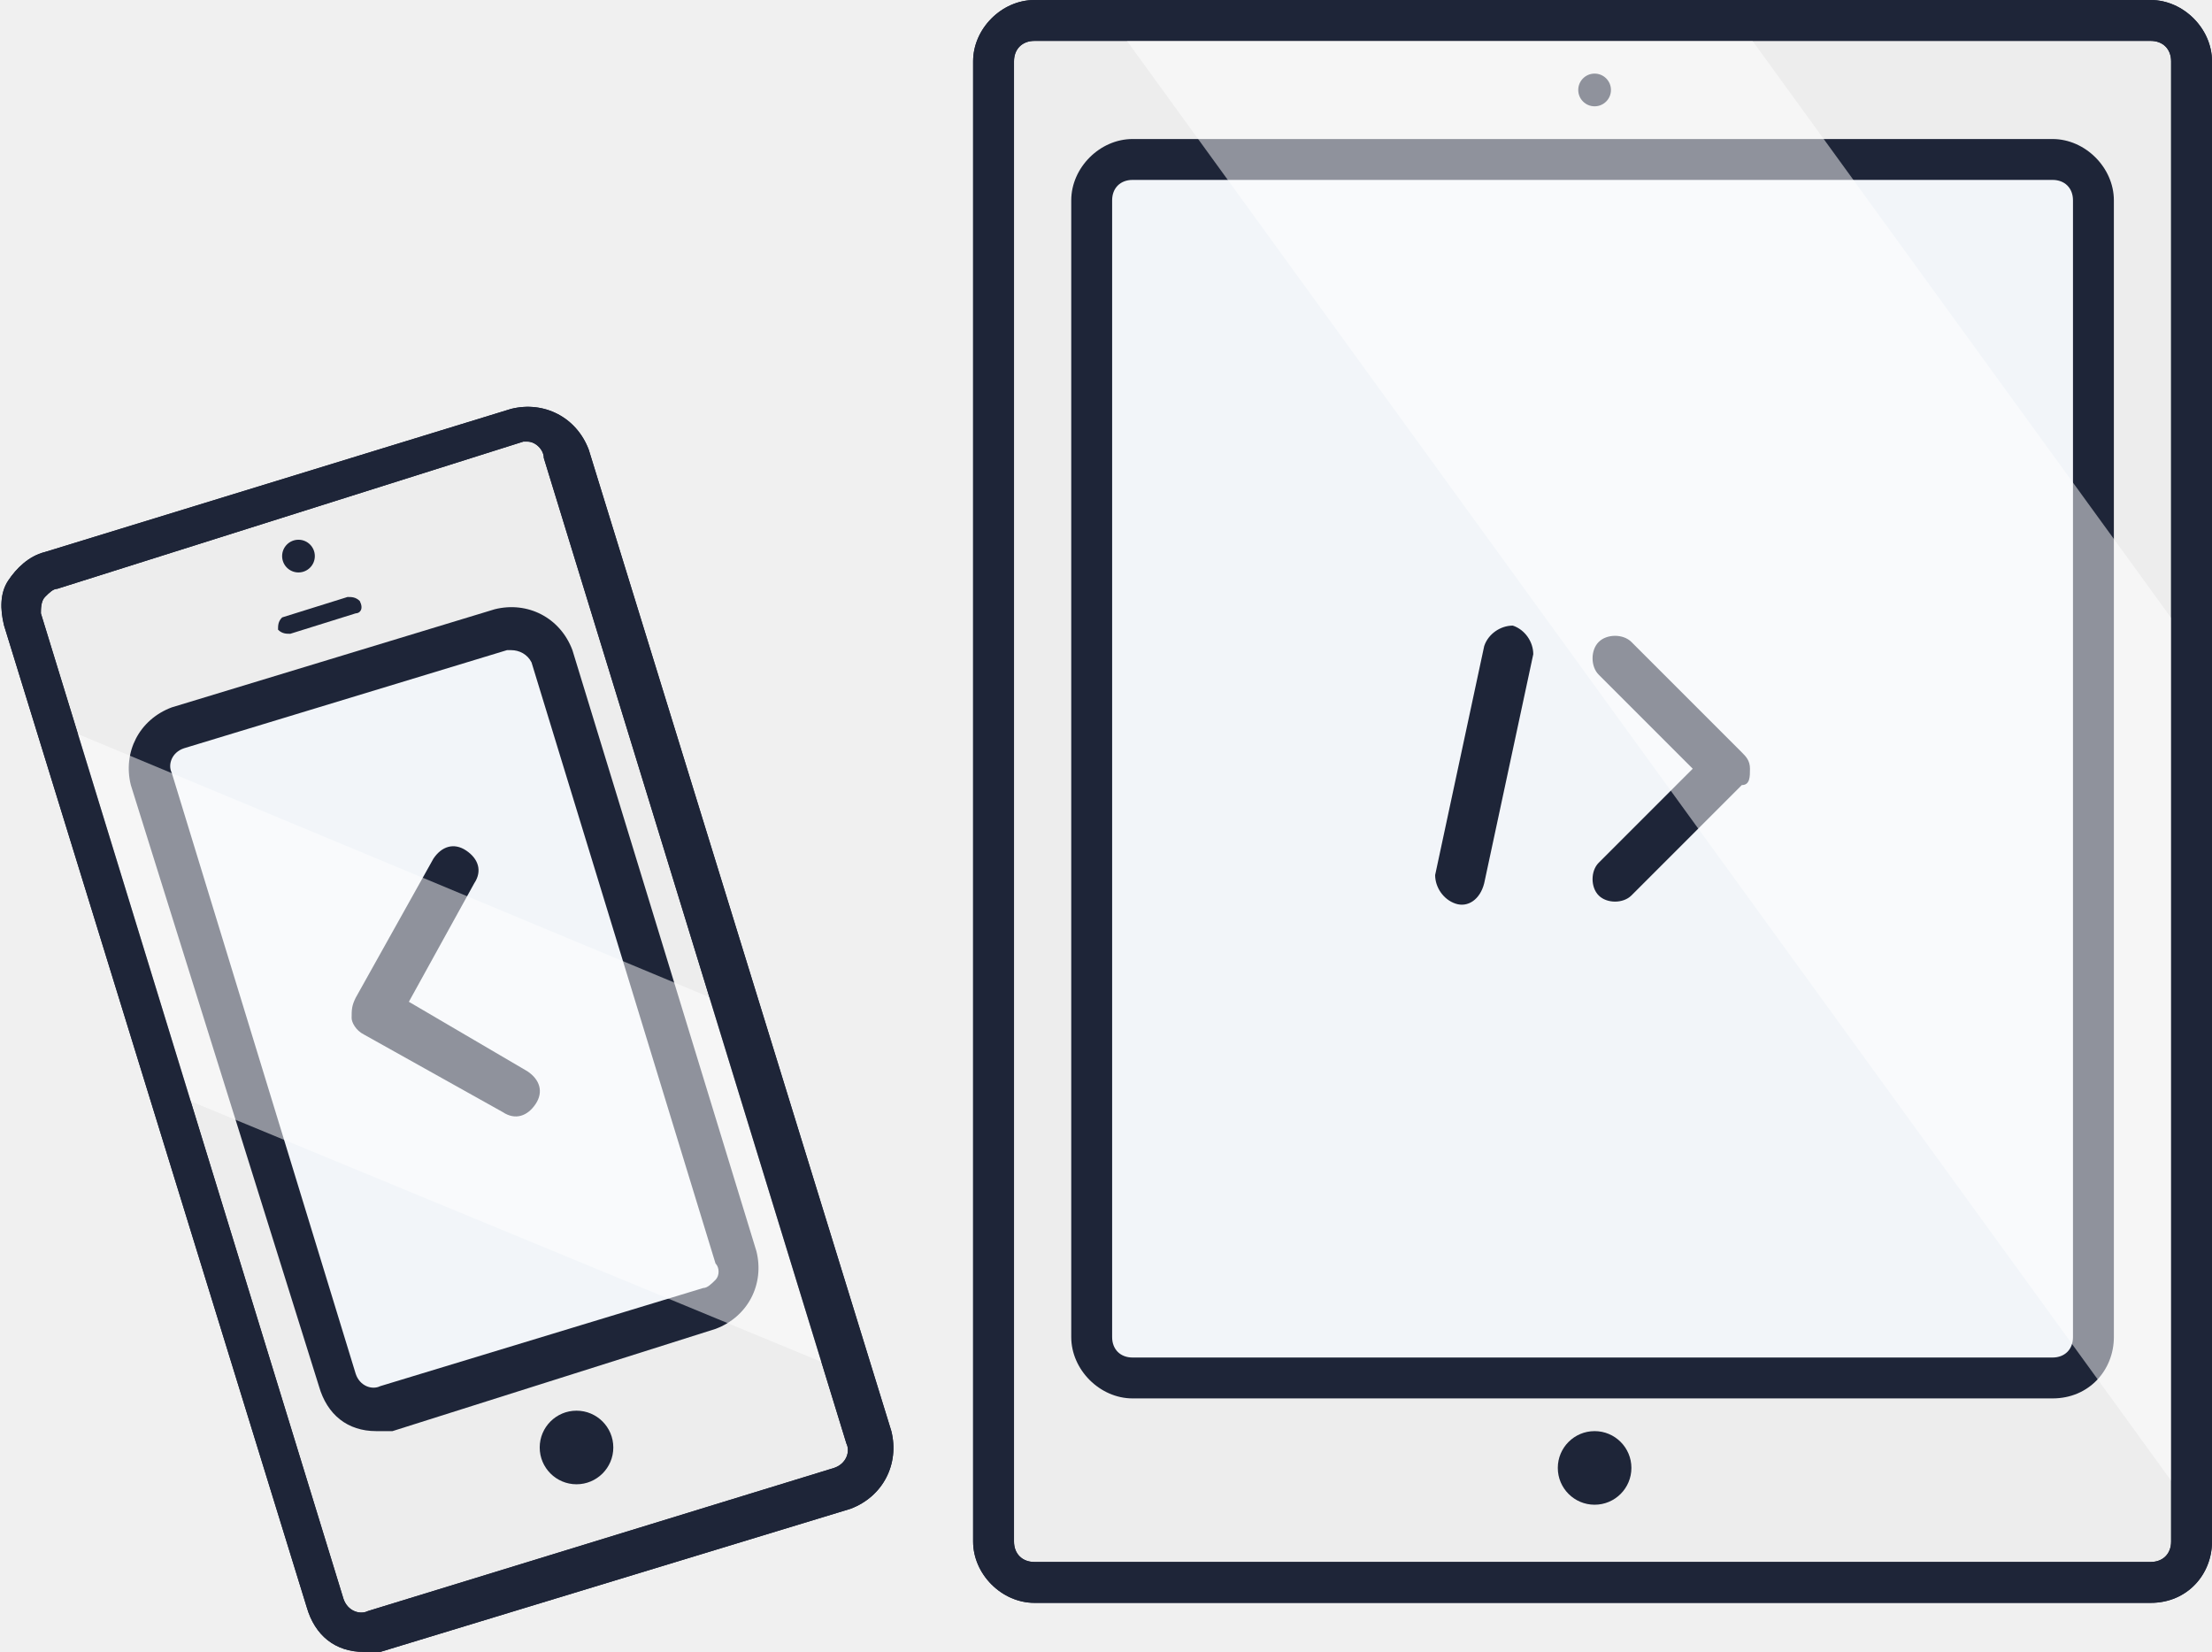
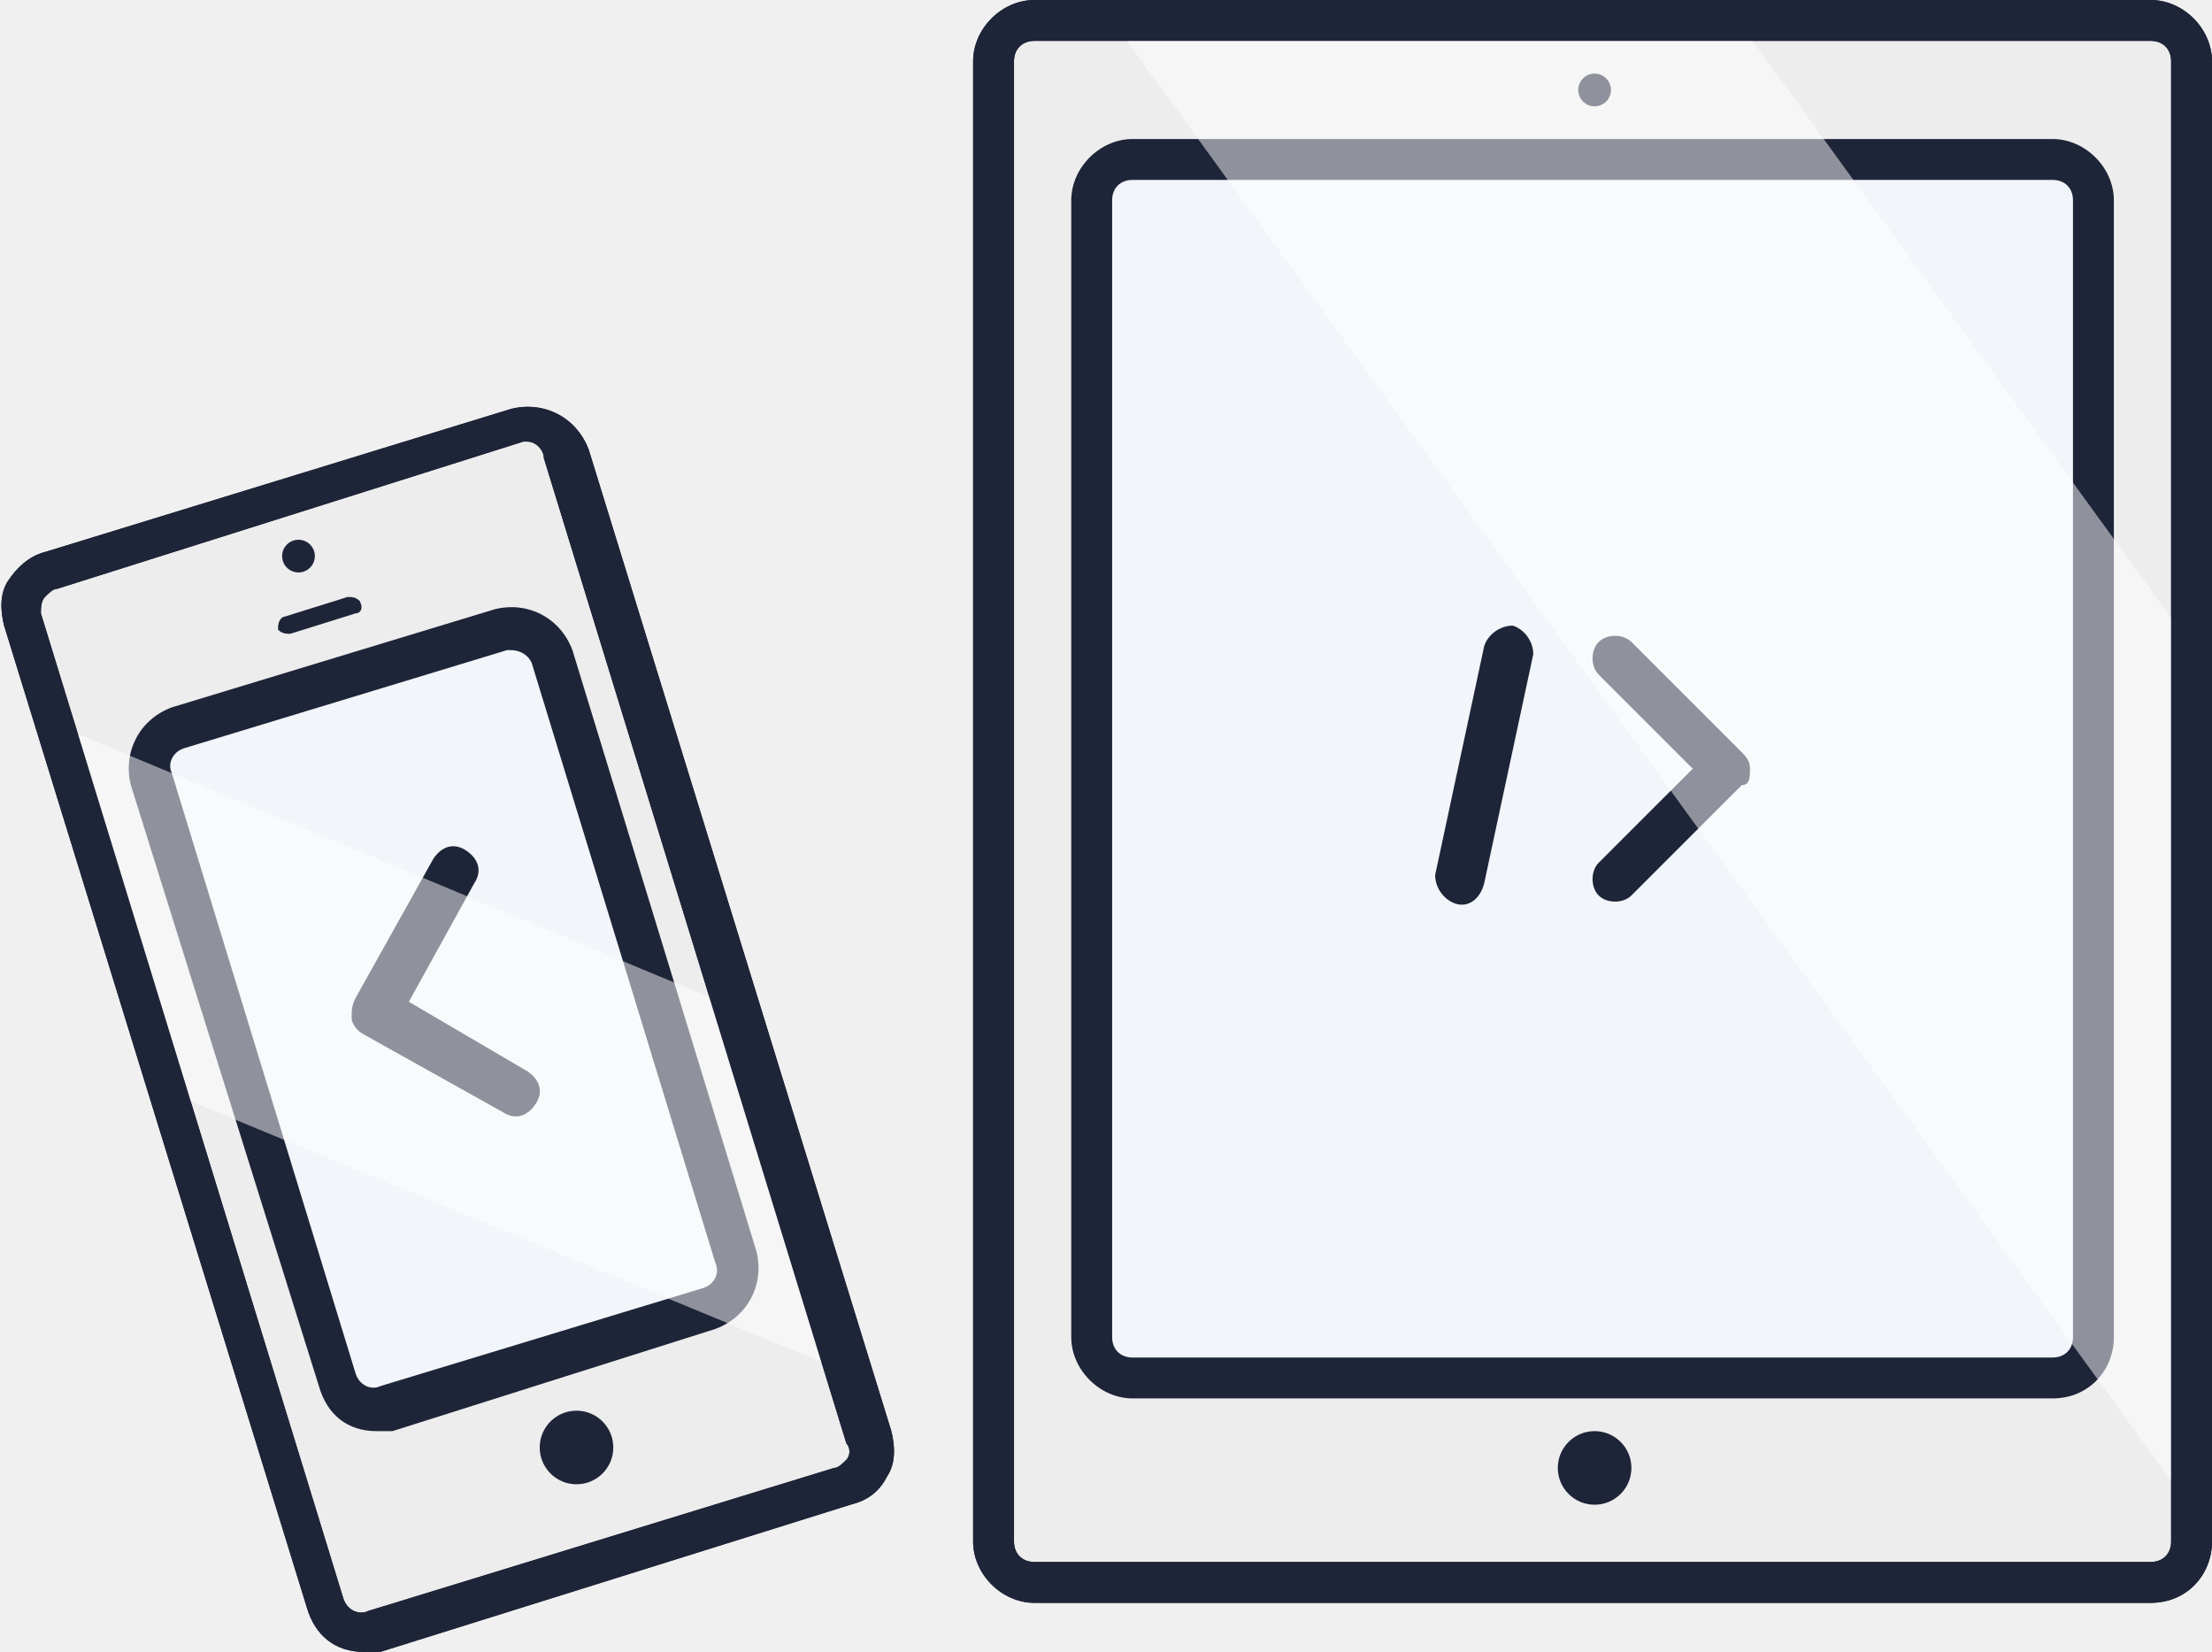
<svg xmlns="http://www.w3.org/2000/svg" version="1.1" id="Calque_1" x="0px" y="0px" viewBox="0 0 54.1 40.4" enable-background="new 0 0 54.1 40.4" xml:space="preserve">
  <g>
-     <path fill="#EDEDED" d="M52.6,38.7H25.3c-0.5,0-1-0.5-1-1V1.5c0-0.5,0.5-1,1-1h27.3c0.5,0,1,0.4,1,1v36.2   C53.6,38.3,53.2,38.7,52.6,38.7z" />
+     <path fill="#EDEDED" d="M52.6,38.7H25.3c-0.6,0-1-0.5-1-1V1.5c0-0.5,0.4-1,1-1h27.3c0.5,0,1,0.5,1,1v36.2   C53.6,38.3,53.2,38.7,52.6,38.7z" />
    <path fill="#1E2538" d="M52.6,39.2H25.3c-0.8,0-1.5-0.7-1.5-1.5V1.5c0-0.8,0.7-1.5,1.5-1.5h27.3c0.8,0,1.5,0.7,1.5,1.5v36.2   C54.1,38.5,53.5,39.2,52.6,39.2z M25.3,1c-0.3,0-0.5,0.2-0.5,0.5v36.2c0,0.3,0.2,0.5,0.5,0.5h27.3c0.3,0,0.5-0.2,0.5-0.5V1.5   c0-0.3-0.2-0.5-0.5-0.5H25.3z" />
  </g>
  <g>
-     <path fill="#F2F5F9" d="M50.2,33.7H27.7c-0.6,0-1-0.5-1-1V4.9c0-0.6,0.4-1,1-1h22.5c0.5,0,1,0.5,1,1v27.8   C51.2,33.2,50.8,33.7,50.2,33.7z" />
+     <path fill="#F2F5F9" d="M50.2,33.7H27.7c-0.5,0-1-0.5-1-1V4.9c0-0.6,0.5-1,1-1h22.5c0.5,0,1,0.4,1,1v27.8   C51.2,33.2,50.8,33.7,50.2,33.7z" />
    <path fill="#1E2538" d="M50.2,34.2H27.7c-0.8,0-1.5-0.7-1.5-1.5V4.9c0-0.8,0.7-1.5,1.5-1.5h22.5c0.8,0,1.5,0.7,1.5,1.5v27.8   C51.7,33.5,51.1,34.2,50.2,34.2z M27.7,4.4c-0.3,0-0.5,0.2-0.5,0.5v27.8c0,0.3,0.2,0.5,0.5,0.5h22.5c0.3,0,0.5-0.2,0.5-0.5V4.9   c0-0.3-0.2-0.5-0.5-0.5H27.7z" />
  </g>
  <g>
    <g>
-       <path fill="#1E2538" d="M35.6,22.1L35.6,22.1c-0.3-0.1-0.5-0.4-0.5-0.7l1.2-5.6c0.1-0.3,0.4-0.5,0.7-0.5h0    c0.3,0.1,0.5,0.4,0.5,0.7l-1.2,5.6C36.2,22,35.9,22.2,35.6,22.1z" />
+       <path fill="#1E2538" d="M35.6,22.1L35.6,22.1c-0.3-0.1-0.5-0.4-0.5-0.7l1.2-5.6c0.1-0.3,0.4-0.5,0.7-0.5v0    c0.3,0.1,0.5,0.4,0.5,0.7l-1.2,5.6C36.2,22,35.9,22.2,35.6,22.1z" />
    </g>
    <g>
      <path fill="#1E2538" d="M42.8,18.8c0-0.2-0.1-0.3-0.2-0.4l-2.7-2.7c-0.2-0.2-0.6-0.2-0.8,0s-0.2,0.6,0,0.8l2.3,2.3l-2.3,2.3    c-0.2,0.2-0.2,0.6,0,0.8s0.6,0.2,0.8,0l2.7-2.7C42.8,19.2,42.8,19,42.8,18.8z" />
    </g>
  </g>
  <g>
    <path fill="#EDEDED" d="M20.6,36.4L9.2,39.9c-0.5,0.2-1.1-0.1-1.2-0.7L0.5,15.2c-0.2-0.5,0.1-1.1,0.7-1.2l11.4-3.5   c0.5-0.2,1.1,0.1,1.2,0.7l7.4,24.1C21.4,35.6,21.1,36.2,20.6,36.4z" />
-     <path fill="#1E2538" d="M8.9,40.4c-0.7,0-1.2-0.4-1.4-1.1L0.1,15.3c-0.1-0.4-0.1-0.8,0.1-1.1s0.5-0.6,0.9-0.7l11.4-3.5   c0.8-0.2,1.6,0.2,1.9,1L21.8,35c0.2,0.8-0.2,1.6-1,1.9L9.3,40.4C9.2,40.4,9.1,40.4,8.9,40.4z M12.9,10.8c0,0-0.1,0-0.1,0L1.4,14.4   c-0.1,0-0.2,0.1-0.3,0.2S1,14.9,1,15l7.4,24.1c0.1,0.3,0.4,0.4,0.6,0.3l11.4-3.5c0.3-0.1,0.4-0.4,0.3-0.6l-7.4-24.1   C13.3,11,13.1,10.8,12.9,10.8z" />
+     <path fill="#1E2538" d="M8.9,40.4c-0.7,0-1.2-0.4-1.4-1.1L0.1,15.3c-0.1-0.4-0.1-0.8,0.1-1.1s0.5-0.6,0.9-0.7l11.4-3.5   c0.8-0.2,1.6,0.2,1.9,1L21.8,35c0.1,0.4,0.1,0.8-0.1,1.1c-0.2,0.4-0.5,0.6-0.9,0.7L9.3,40.4C9.2,40.4,9.1,40.4,8.9,40.4z    M12.9,10.8c0,0-0.1,0-0.1,0L1.4,14.4c-0.1,0-0.2,0.1-0.3,0.2S1,14.9,1,15l7.4,24.1c0.1,0.3,0.4,0.4,0.6,0.3l11.4-3.5   c0.1,0,0.2-0.1,0.3-0.2c0.1-0.1,0.1-0.3,0-0.4l-7.4-24.1C13.3,11,13.1,10.8,12.9,10.8z" />
  </g>
  <g>
    <path fill="#F2F5F9" d="M17.4,32.1l-7.9,2.4c-0.5,0.2-1.1-0.1-1.2-0.7L3.7,19.1c-0.2-0.5,0.1-1.1,0.7-1.2l7.9-2.4   c0.5-0.2,1.1,0.1,1.2,0.7L18,30.8C18.2,31.3,17.9,31.9,17.4,32.1z" />
-     <path fill="#1E2538" d="M9.2,35c-0.7,0-1.2-0.4-1.4-1.1L3.2,19.2c-0.2-0.8,0.2-1.6,1-1.9l7.9-2.4c0.8-0.2,1.6,0.2,1.9,1l4.5,14.7   c0.2,0.8-0.2,1.6-1,1.9L9.6,35C9.5,35,9.3,35,9.2,35z M12.5,15.9c0,0-0.1,0-0.1,0l-7.9,2.4c-0.3,0.1-0.4,0.4-0.3,0.6l4.5,14.7   c0.1,0.3,0.4,0.4,0.6,0.3l7.9-2.4c0.1,0,0.2-0.1,0.3-0.2c0.1-0.1,0.1-0.3,0-0.4L13,16.2C12.9,16,12.7,15.9,12.5,15.9z" />
+     <path fill="#1E2538" d="M9.2,35c-0.7,0-1.2-0.4-1.4-1.1L3.2,19.2c-0.2-0.8,0.2-1.6,1-1.9l7.9-2.4c0.8-0.2,1.6,0.2,1.9,1l4.5,14.7   c0.2,0.8-0.2,1.6-1,1.9L9.6,35C9.5,35,9.3,35,9.2,35z M12.5,15.9c0,0-0.1,0-0.1,0l-7.9,2.4c-0.3,0.1-0.4,0.4-0.3,0.6l4.5,14.7   c0.1,0.3,0.4,0.4,0.6,0.3l7.9-2.4c0.3-0.1,0.4-0.4,0.3-0.6L13,16.2C12.9,16,12.7,15.9,12.5,15.9z" />
  </g>
  <g>
    <circle fill="#1E2538" cx="14.1" cy="35.4" r="0.9" />
  </g>
  <g>
    <circle fill="#1E2538" cx="39" cy="35.9" r="0.9" />
  </g>
  <g>
    <circle fill="#1E2538" cx="7.3" cy="13.6" r="0.4" />
  </g>
  <g>
    <circle fill="#1E2538" cx="39" cy="2.2" r="0.4" />
  </g>
  <g>
-     <path fill="#1E2538" d="M8.7,15l-1.6,0.5c-0.1,0-0.2,0-0.3-0.1v0c0-0.1,0-0.2,0.1-0.3l1.6-0.5c0.1,0,0.2,0,0.3,0.1l0,0   C8.9,14.9,8.8,15,8.7,15z" />
+     <path fill="#1E2538" d="M8.7,15l-1.6,0.5c-0.1,0-0.2,0-0.3-0.1l0,0c0-0.1,0-0.2,0.1-0.3l1.6-0.5c0.1,0,0.2,0,0.3,0.1l0,0   C8.9,14.9,8.8,15,8.7,15z" />
  </g>
  <g>
    <path fill="#1E2538" d="M8.6,24.9c0,0.1,0.1,0.3,0.3,0.4l3.4,1.9c0.3,0.2,0.6,0.1,0.8-0.2c0.2-0.3,0.1-0.6-0.2-0.8L10,24.5l1.6-2.9   c0.2-0.3,0.1-0.6-0.2-0.8c-0.3-0.2-0.6-0.1-0.8,0.2l-1.9,3.4C8.6,24.6,8.6,24.7,8.6,24.9z" />
  </g>
  <g opacity="0.5">
    <polygon fill="#FFFFFF" points="1.3,17.7 4.1,26.7 20.8,33.6 18.1,24.7  " />
  </g>
  <g>
-     <path fill="#1E2538" d="M8.9,40.4c-0.7,0-1.2-0.4-1.4-1.1L0.1,15.3c-0.1-0.4-0.1-0.8,0.1-1.1s0.5-0.6,0.9-0.7l11.4-3.5   c0.8-0.2,1.6,0.2,1.9,1L21.8,35c0.2,0.8-0.2,1.6-1,1.9L9.3,40.4C9.2,40.4,9.1,40.4,8.9,40.4z M12.9,10.8c0,0-0.1,0-0.1,0L1.4,14.4   c-0.1,0-0.2,0.1-0.3,0.2S1,14.9,1,15l7.4,24.1c0.1,0.3,0.4,0.4,0.6,0.3l11.4-3.5c0.3-0.1,0.4-0.4,0.3-0.6l-7.4-24.1   C13.3,11,13.1,10.8,12.9,10.8z" />
+     <path fill="#1E2538" d="M8.9,40.4c-0.7,0-1.2-0.4-1.4-1.1L0.1,15.3c-0.1-0.4-0.1-0.8,0.1-1.1s0.5-0.6,0.9-0.7l11.4-3.5   c0.8-0.2,1.6,0.2,1.9,1L21.8,35c0.1,0.4,0.1,0.8-0.1,1.1c-0.2,0.4-0.5,0.6-0.9,0.7L9.3,40.4C9.2,40.4,9.1,40.4,8.9,40.4z    M12.9,10.8c0,0-0.1,0-0.1,0L1.4,14.4c-0.1,0-0.2,0.1-0.3,0.2S1,14.9,1,15l7.4,24.1c0.1,0.3,0.4,0.4,0.6,0.3l11.4-3.5   c0.1,0,0.2-0.1,0.3-0.2c0.1-0.1,0.1-0.3,0-0.4l-7.4-24.1C13.3,11,13.1,10.8,12.9,10.8z" />
  </g>
  <g opacity="0.5">
    <polygon fill="#FFFFFF" points="42.5,0.5 27.2,0.5 53.6,36.9 53.6,15.8  " />
  </g>
  <g>
    <path fill="#1E2538" d="M52.6,39.2H25.3c-0.8,0-1.5-0.7-1.5-1.5V1.5c0-0.8,0.7-1.5,1.5-1.5h27.3c0.8,0,1.5,0.7,1.5,1.5v36.2   C54.1,38.5,53.5,39.2,52.6,39.2z M25.3,1c-0.3,0-0.5,0.2-0.5,0.5v36.2c0,0.3,0.2,0.5,0.5,0.5h27.3c0.3,0,0.5-0.2,0.5-0.5V1.5   c0-0.3-0.2-0.5-0.5-0.5H25.3z" />
  </g>
</svg>
